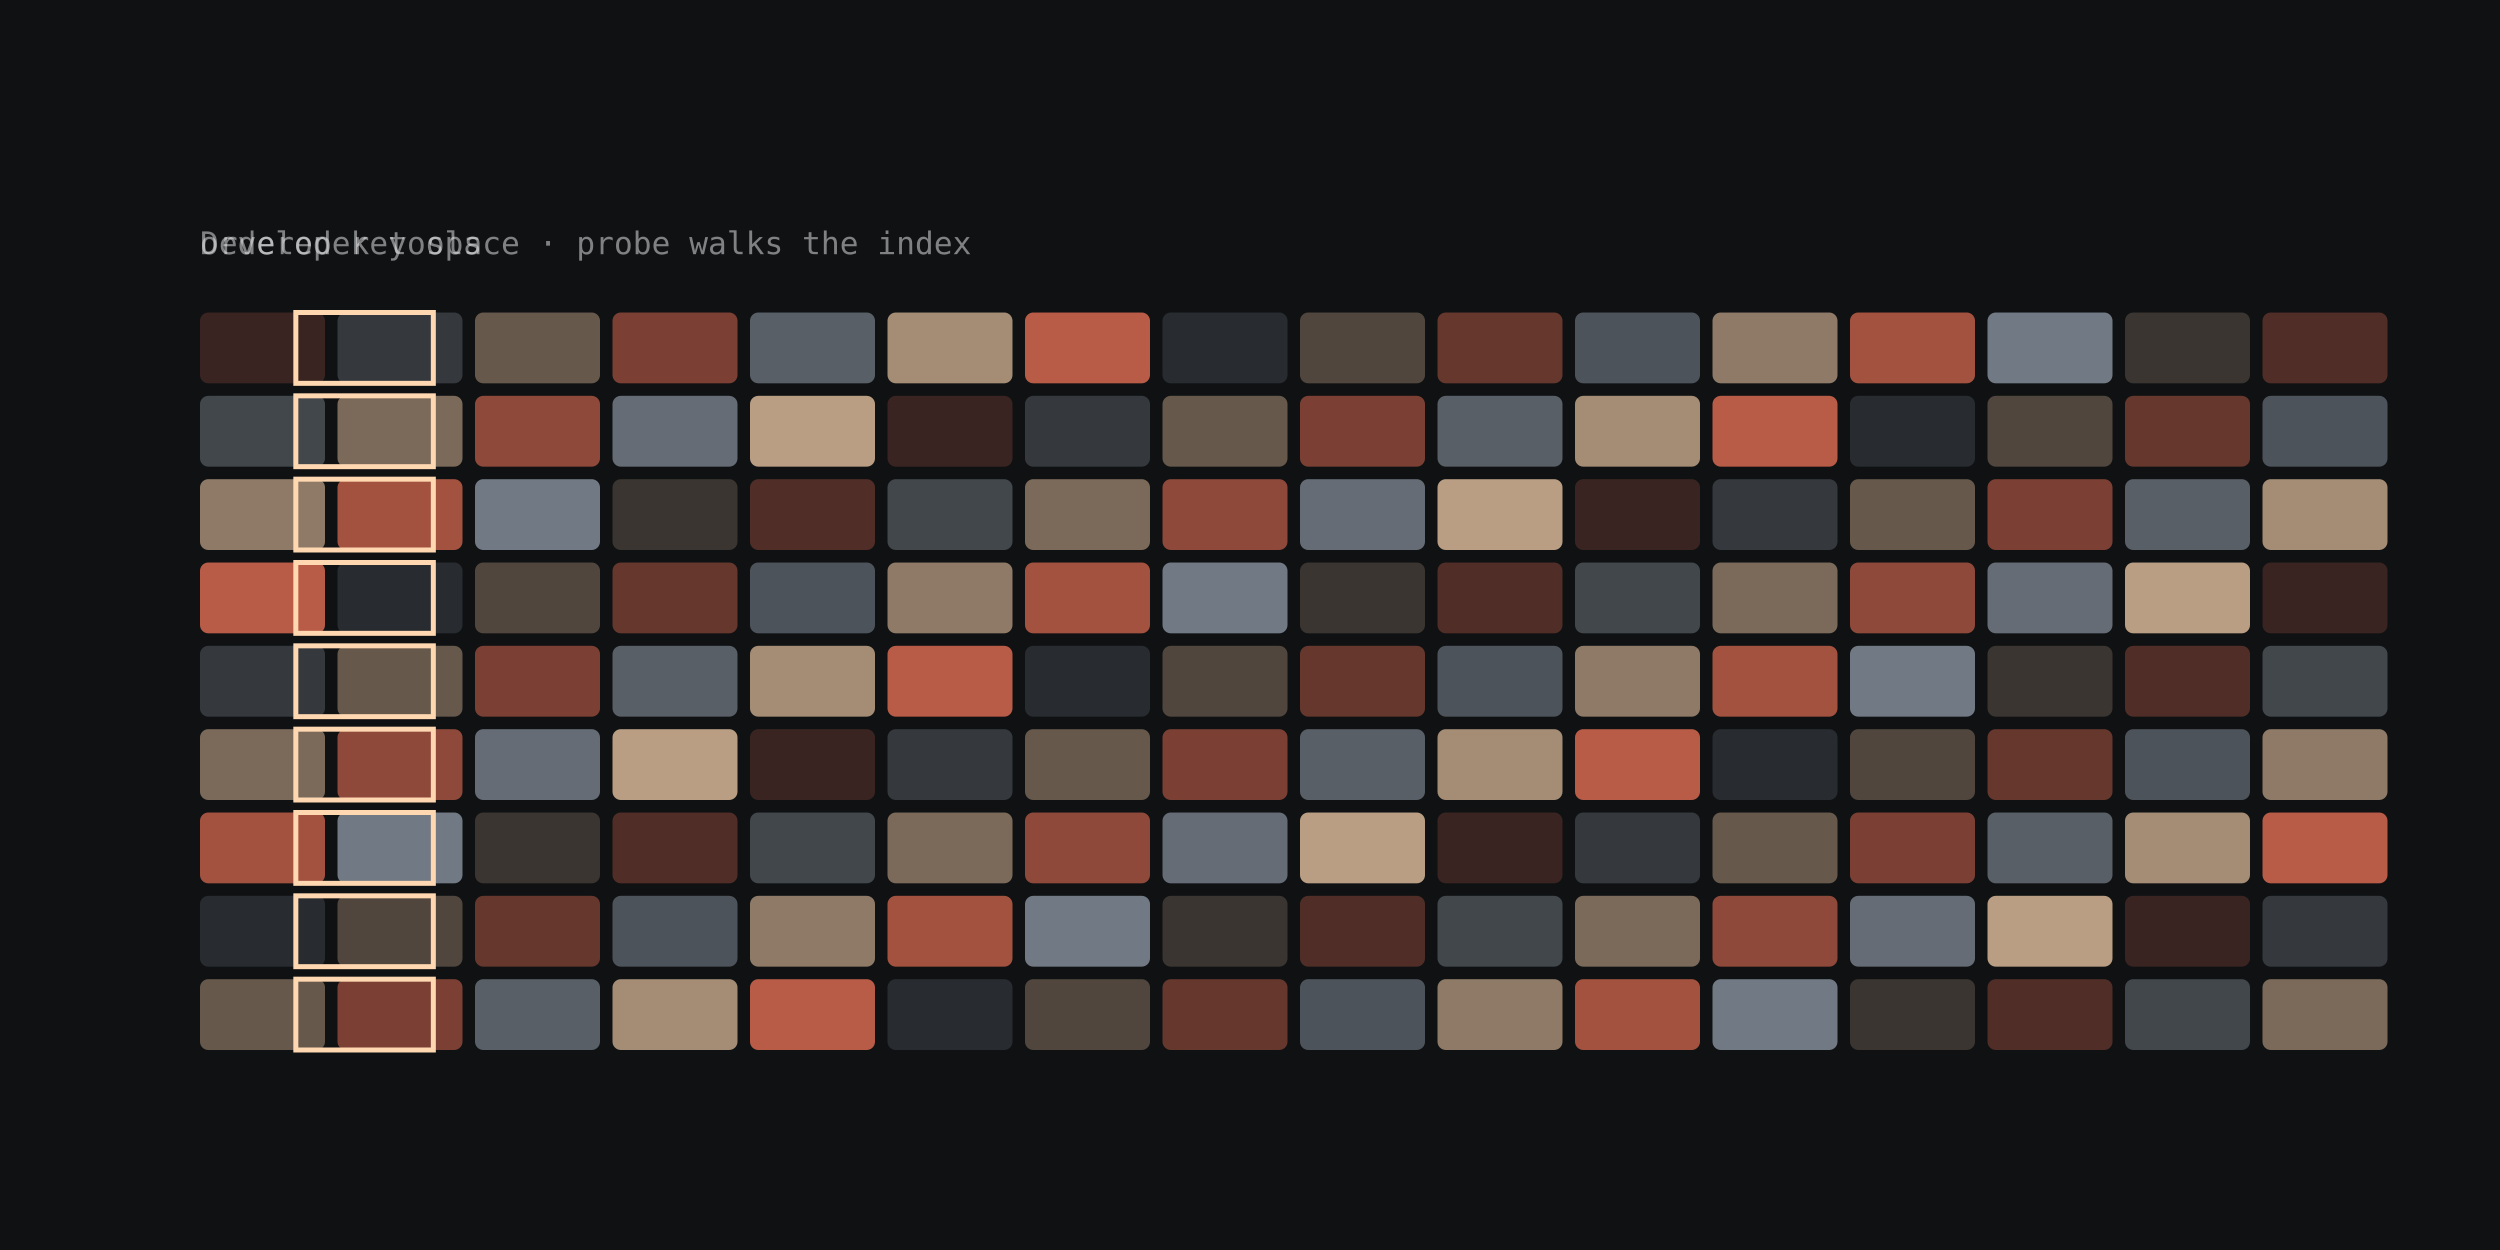
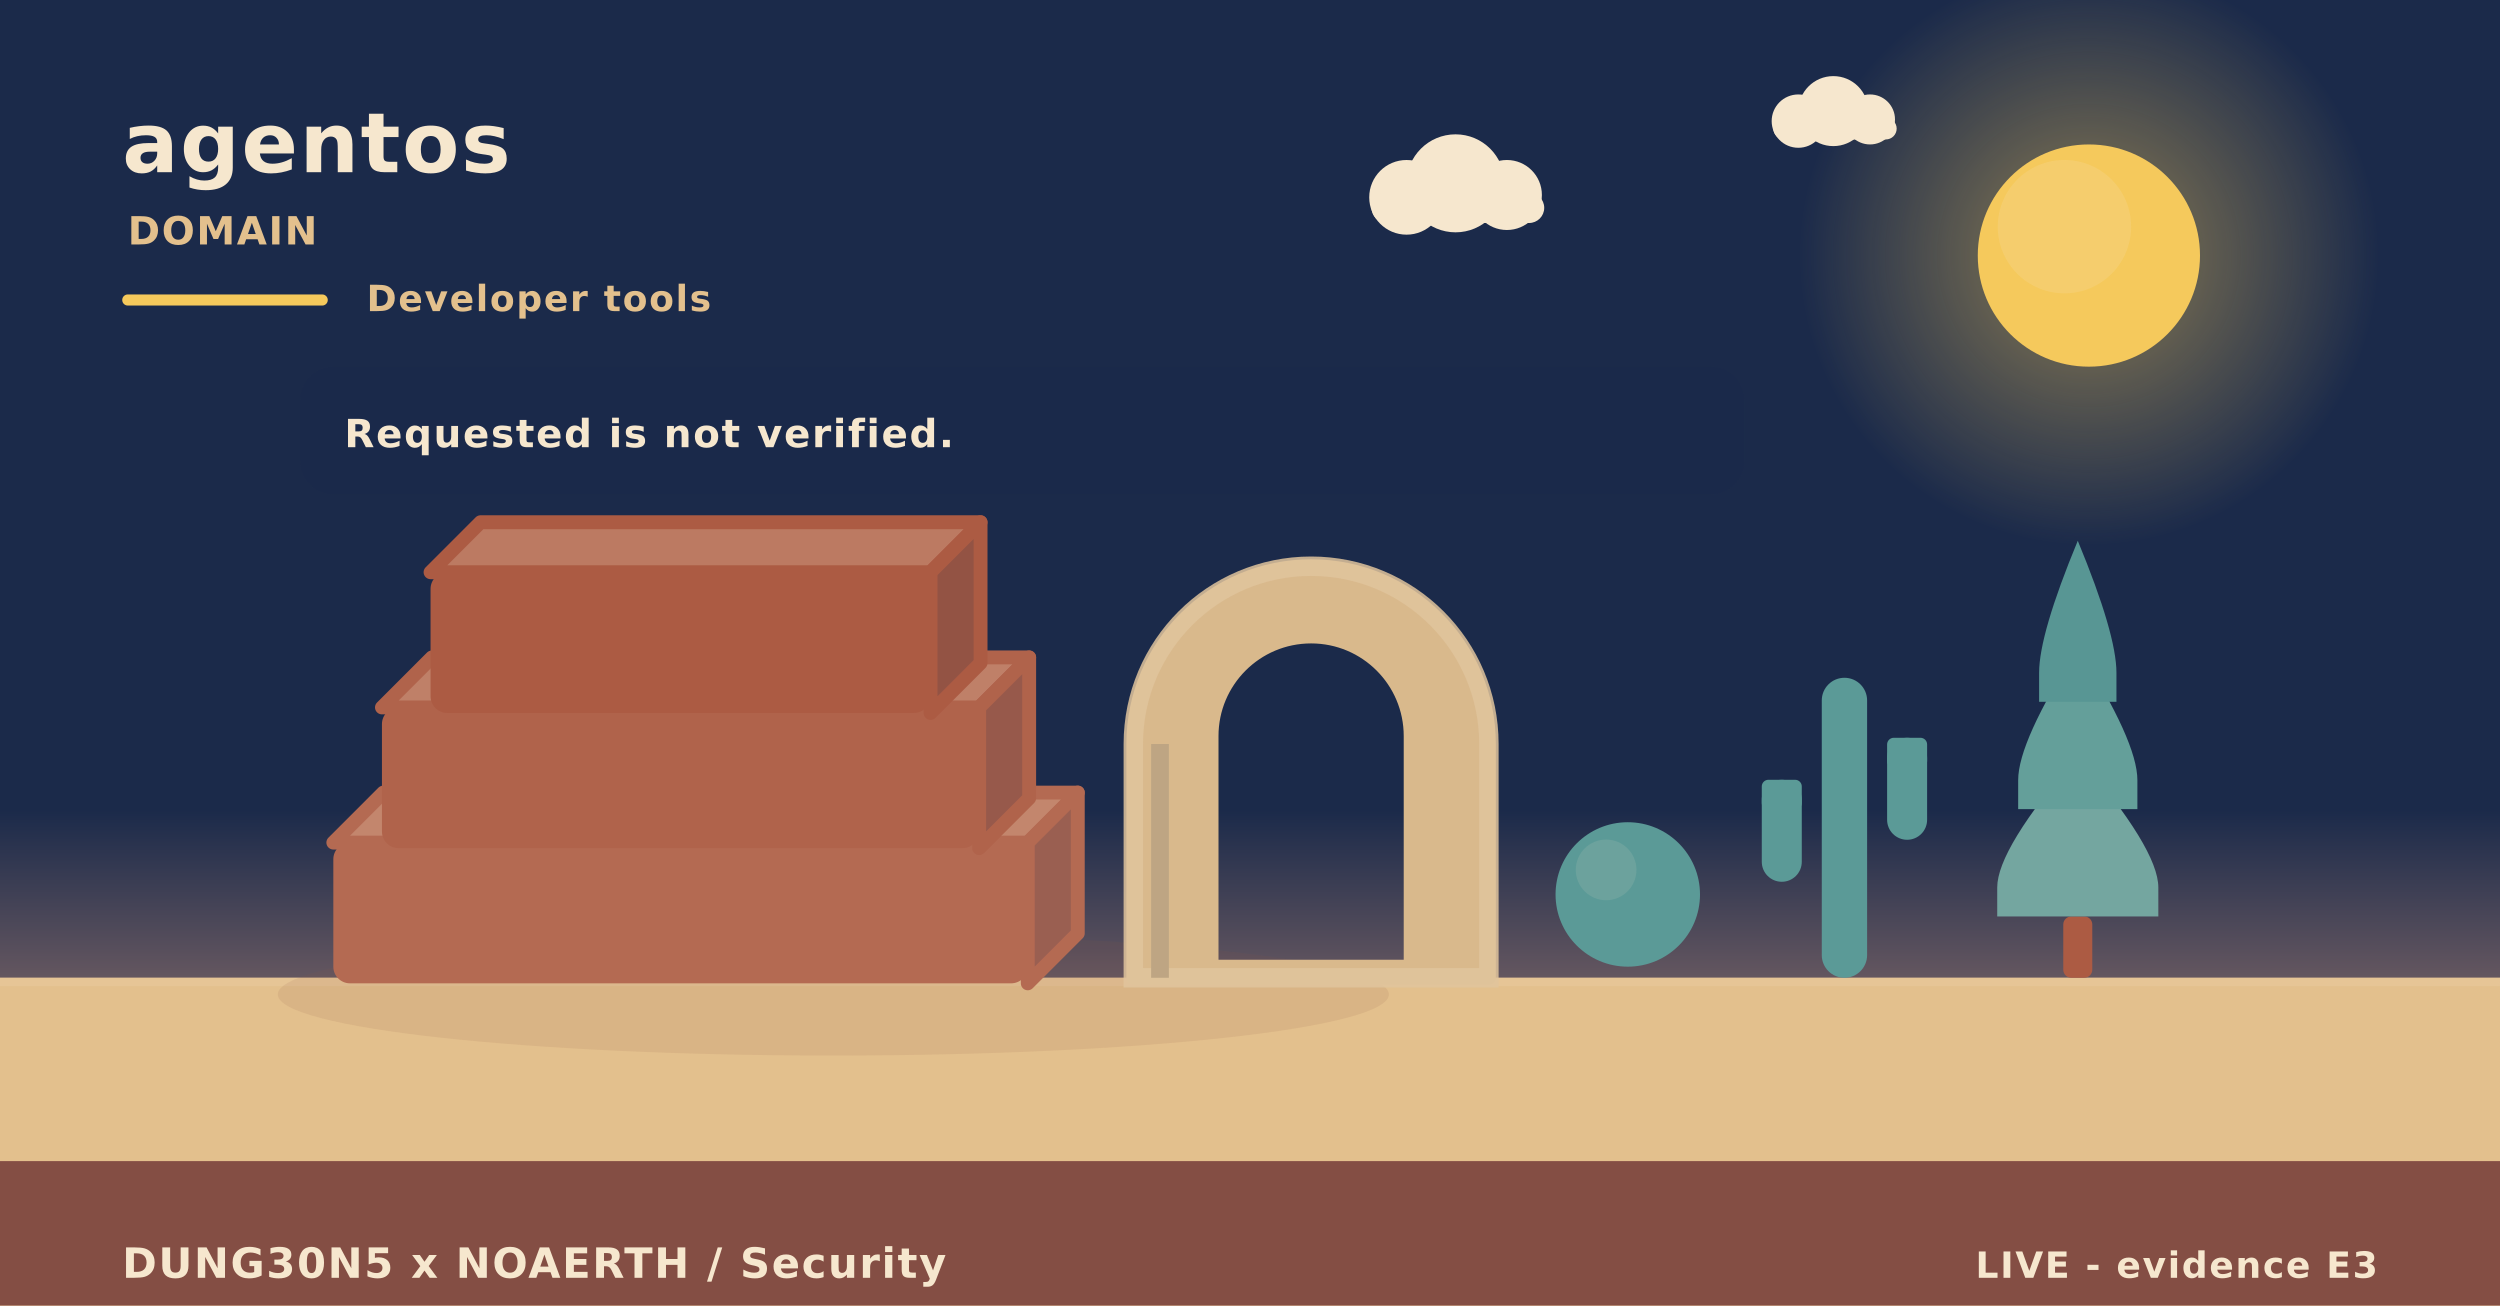
- <svg xmlns="http://www.w3.org/2000/svg" viewBox="0 0 1200 600" width="1200" height="600" role="img" aria-label="agentos domain model">
-   <rect width="1200" height="600" fill="#0f1113" />
-   <defs>
-     <linearGradient id="gd" x1="0" y1="0" x2="1" y2="1">
-       <stop offset="0%" stop-color="#ff7a5c" />
-       <stop offset="100%" stop-color="#9aa5b1" />
-     </linearGradient>
-   </defs>
-   <rect x="96.00" y="150.00" width="60.00" height="34.00" rx="4.00" fill="#ff7a5c" opacity="0.18" />
-   <rect x="162.00" y="150.00" width="60.00" height="34.00" rx="4.00" fill="#9aa5b1" opacity="0.27" />
-   <rect x="228.00" y="150.00" width="60.00" height="34.00" rx="4.00" fill="#ffd8b1" opacity="0.36" />
-   <rect x="294.00" y="150.00" width="60.00" height="34.00" rx="4.00" fill="#ff7a5c" opacity="0.45" />
-   <rect x="360.00" y="150.00" width="60.00" height="34.00" rx="4.00" fill="#9aa5b1" opacity="0.53" />
-   <rect x="426.00" y="150.00" width="60.00" height="34.00" rx="4.00" fill="#ffd8b1" opacity="0.62" />
-   <rect x="492.00" y="150.00" width="60.00" height="34.00" rx="4.00" fill="#ff7a5c" opacity="0.71" />
-   <rect x="558.00" y="150.00" width="60.00" height="34.00" rx="4.00" fill="#9aa5b1" opacity="0.18" />
-   <rect x="624.00" y="150.00" width="60.00" height="34.00" rx="4.00" fill="#ffd8b1" opacity="0.27" />
-   <rect x="690.00" y="150.00" width="60.00" height="34.00" rx="4.00" fill="#ff7a5c" opacity="0.36" />
-   <rect x="756.00" y="150.00" width="60.00" height="34.00" rx="4.00" fill="#9aa5b1" opacity="0.45" />
-   <rect x="822.00" y="150.00" width="60.00" height="34.00" rx="4.00" fill="#ffd8b1" opacity="0.53" />
-   <rect x="888.00" y="150.00" width="60.00" height="34.00" rx="4.00" fill="#ff7a5c" opacity="0.62" />
-   <rect x="954.00" y="150.00" width="60.00" height="34.00" rx="4.00" fill="#9aa5b1" opacity="0.71" />
-   <rect x="1020.00" y="150.00" width="60.00" height="34.00" rx="4.00" fill="#ffd8b1" opacity="0.18" />
-   <rect x="1086.00" y="150.00" width="60.00" height="34.00" rx="4.00" fill="#ff7a5c" opacity="0.27" />
-   <rect x="96.00" y="190.00" width="60.00" height="34.00" rx="4.00" fill="#9aa5b1" opacity="0.36" />
-   <rect x="162.00" y="190.00" width="60.00" height="34.00" rx="4.00" fill="#ffd8b1" opacity="0.45" />
-   <rect x="228.00" y="190.00" width="60.00" height="34.00" rx="4.00" fill="#ff7a5c" opacity="0.53" />
-   <rect x="294.00" y="190.00" width="60.00" height="34.00" rx="4.00" fill="#9aa5b1" opacity="0.62" />
-   <rect x="360.00" y="190.00" width="60.00" height="34.00" rx="4.00" fill="#ffd8b1" opacity="0.71" />
-   <rect x="426.00" y="190.00" width="60.00" height="34.00" rx="4.00" fill="#ff7a5c" opacity="0.18" />
-   <rect x="492.00" y="190.00" width="60.00" height="34.00" rx="4.00" fill="#9aa5b1" opacity="0.27" />
-   <rect x="558.00" y="190.00" width="60.00" height="34.00" rx="4.00" fill="#ffd8b1" opacity="0.36" />
-   <rect x="624.00" y="190.00" width="60.00" height="34.00" rx="4.00" fill="#ff7a5c" opacity="0.45" />
-   <rect x="690.00" y="190.00" width="60.00" height="34.00" rx="4.00" fill="#9aa5b1" opacity="0.53" />
-   <rect x="756.00" y="190.00" width="60.00" height="34.00" rx="4.00" fill="#ffd8b1" opacity="0.62" />
-   <rect x="822.00" y="190.00" width="60.00" height="34.00" rx="4.00" fill="#ff7a5c" opacity="0.71" />
-   <rect x="888.00" y="190.00" width="60.00" height="34.00" rx="4.00" fill="#9aa5b1" opacity="0.18" />
-   <rect x="954.00" y="190.00" width="60.00" height="34.00" rx="4.00" fill="#ffd8b1" opacity="0.27" />
-   <rect x="1020.00" y="190.00" width="60.00" height="34.00" rx="4.00" fill="#ff7a5c" opacity="0.36" />
-   <rect x="1086.00" y="190.00" width="60.00" height="34.00" rx="4.00" fill="#9aa5b1" opacity="0.45" />
-   <rect x="96.00" y="230.00" width="60.00" height="34.00" rx="4.00" fill="#ffd8b1" opacity="0.53" />
-   <rect x="162.00" y="230.00" width="60.00" height="34.00" rx="4.00" fill="#ff7a5c" opacity="0.62" />
-   <rect x="228.00" y="230.00" width="60.00" height="34.00" rx="4.00" fill="#9aa5b1" opacity="0.71" />
-   <rect x="294.00" y="230.00" width="60.00" height="34.00" rx="4.00" fill="#ffd8b1" opacity="0.18" />
-   <rect x="360.00" y="230.00" width="60.00" height="34.00" rx="4.00" fill="#ff7a5c" opacity="0.27" />
-   <rect x="426.00" y="230.00" width="60.00" height="34.00" rx="4.00" fill="#9aa5b1" opacity="0.36" />
-   <rect x="492.00" y="230.00" width="60.00" height="34.00" rx="4.00" fill="#ffd8b1" opacity="0.45" />
-   <rect x="558.00" y="230.00" width="60.00" height="34.00" rx="4.00" fill="#ff7a5c" opacity="0.53" />
-   <rect x="624.00" y="230.00" width="60.00" height="34.00" rx="4.00" fill="#9aa5b1" opacity="0.62" />
-   <rect x="690.00" y="230.00" width="60.00" height="34.00" rx="4.00" fill="#ffd8b1" opacity="0.71" />
-   <rect x="756.00" y="230.00" width="60.00" height="34.00" rx="4.00" fill="#ff7a5c" opacity="0.18" />
-   <rect x="822.00" y="230.00" width="60.00" height="34.00" rx="4.00" fill="#9aa5b1" opacity="0.27" />
-   <rect x="888.00" y="230.00" width="60.00" height="34.00" rx="4.00" fill="#ffd8b1" opacity="0.36" />
-   <rect x="954.00" y="230.00" width="60.00" height="34.00" rx="4.00" fill="#ff7a5c" opacity="0.45" />
-   <rect x="1020.00" y="230.00" width="60.00" height="34.00" rx="4.00" fill="#9aa5b1" opacity="0.53" />
-   <rect x="1086.00" y="230.00" width="60.00" height="34.00" rx="4.00" fill="#ffd8b1" opacity="0.62" />
-   <rect x="96.00" y="270.00" width="60.00" height="34.00" rx="4.00" fill="#ff7a5c" opacity="0.71" />
-   <rect x="162.00" y="270.00" width="60.00" height="34.00" rx="4.00" fill="#9aa5b1" opacity="0.18" />
-   <rect x="228.00" y="270.00" width="60.00" height="34.00" rx="4.00" fill="#ffd8b1" opacity="0.27" />
-   <rect x="294.00" y="270.00" width="60.00" height="34.00" rx="4.00" fill="#ff7a5c" opacity="0.36" />
-   <rect x="360.00" y="270.00" width="60.00" height="34.00" rx="4.00" fill="#9aa5b1" opacity="0.45" />
-   <rect x="426.00" y="270.00" width="60.00" height="34.00" rx="4.00" fill="#ffd8b1" opacity="0.53" />
-   <rect x="492.00" y="270.00" width="60.00" height="34.00" rx="4.00" fill="#ff7a5c" opacity="0.62" />
-   <rect x="558.00" y="270.00" width="60.00" height="34.00" rx="4.00" fill="#9aa5b1" opacity="0.71" />
-   <rect x="624.00" y="270.00" width="60.00" height="34.00" rx="4.00" fill="#ffd8b1" opacity="0.18" />
-   <rect x="690.00" y="270.00" width="60.00" height="34.00" rx="4.00" fill="#ff7a5c" opacity="0.27" />
-   <rect x="756.00" y="270.00" width="60.00" height="34.00" rx="4.00" fill="#9aa5b1" opacity="0.36" />
-   <rect x="822.00" y="270.00" width="60.00" height="34.00" rx="4.00" fill="#ffd8b1" opacity="0.45" />
-   <rect x="888.00" y="270.00" width="60.00" height="34.00" rx="4.00" fill="#ff7a5c" opacity="0.53" />
-   <rect x="954.00" y="270.00" width="60.00" height="34.00" rx="4.00" fill="#9aa5b1" opacity="0.62" />
-   <rect x="1020.00" y="270.00" width="60.00" height="34.00" rx="4.00" fill="#ffd8b1" opacity="0.71" />
-   <rect x="1086.00" y="270.00" width="60.00" height="34.00" rx="4.00" fill="#ff7a5c" opacity="0.18" />
-   <rect x="96.00" y="310.00" width="60.00" height="34.00" rx="4.00" fill="#9aa5b1" opacity="0.27" />
-   <rect x="162.00" y="310.00" width="60.00" height="34.00" rx="4.00" fill="#ffd8b1" opacity="0.36" />
-   <rect x="228.00" y="310.00" width="60.00" height="34.00" rx="4.00" fill="#ff7a5c" opacity="0.45" />
-   <rect x="294.00" y="310.00" width="60.00" height="34.00" rx="4.00" fill="#9aa5b1" opacity="0.53" />
-   <rect x="360.00" y="310.00" width="60.00" height="34.00" rx="4.00" fill="#ffd8b1" opacity="0.62" />
-   <rect x="426.00" y="310.00" width="60.00" height="34.00" rx="4.00" fill="#ff7a5c" opacity="0.71" />
-   <rect x="492.00" y="310.00" width="60.00" height="34.00" rx="4.00" fill="#9aa5b1" opacity="0.18" />
-   <rect x="558.00" y="310.00" width="60.00" height="34.00" rx="4.00" fill="#ffd8b1" opacity="0.27" />
-   <rect x="624.00" y="310.00" width="60.00" height="34.00" rx="4.00" fill="#ff7a5c" opacity="0.36" />
-   <rect x="690.00" y="310.00" width="60.00" height="34.00" rx="4.00" fill="#9aa5b1" opacity="0.45" />
-   <rect x="756.00" y="310.00" width="60.00" height="34.00" rx="4.00" fill="#ffd8b1" opacity="0.53" />
-   <rect x="822.00" y="310.00" width="60.00" height="34.00" rx="4.00" fill="#ff7a5c" opacity="0.62" />
-   <rect x="888.00" y="310.00" width="60.00" height="34.00" rx="4.00" fill="#9aa5b1" opacity="0.71" />
-   <rect x="954.00" y="310.00" width="60.00" height="34.00" rx="4.00" fill="#ffd8b1" opacity="0.18" />
-   <rect x="1020.00" y="310.00" width="60.00" height="34.00" rx="4.00" fill="#ff7a5c" opacity="0.27" />
-   <rect x="1086.00" y="310.00" width="60.00" height="34.00" rx="4.00" fill="#9aa5b1" opacity="0.36" />
-   <rect x="96.00" y="350.00" width="60.00" height="34.00" rx="4.00" fill="#ffd8b1" opacity="0.45" />
-   <rect x="162.00" y="350.00" width="60.00" height="34.00" rx="4.00" fill="#ff7a5c" opacity="0.53" />
-   <rect x="228.00" y="350.00" width="60.00" height="34.00" rx="4.00" fill="#9aa5b1" opacity="0.62" />
-   <rect x="294.00" y="350.00" width="60.00" height="34.00" rx="4.00" fill="#ffd8b1" opacity="0.71" />
-   <rect x="360.00" y="350.00" width="60.00" height="34.00" rx="4.00" fill="#ff7a5c" opacity="0.18" />
-   <rect x="426.00" y="350.00" width="60.00" height="34.00" rx="4.00" fill="#9aa5b1" opacity="0.27" />
-   <rect x="492.00" y="350.00" width="60.00" height="34.00" rx="4.00" fill="#ffd8b1" opacity="0.36" />
-   <rect x="558.00" y="350.00" width="60.00" height="34.00" rx="4.00" fill="#ff7a5c" opacity="0.45" />
-   <rect x="624.00" y="350.00" width="60.00" height="34.00" rx="4.00" fill="#9aa5b1" opacity="0.53" />
-   <rect x="690.00" y="350.00" width="60.00" height="34.00" rx="4.00" fill="#ffd8b1" opacity="0.62" />
-   <rect x="756.00" y="350.00" width="60.00" height="34.00" rx="4.00" fill="#ff7a5c" opacity="0.71" />
-   <rect x="822.00" y="350.00" width="60.00" height="34.00" rx="4.00" fill="#9aa5b1" opacity="0.18" />
-   <rect x="888.00" y="350.00" width="60.00" height="34.00" rx="4.00" fill="#ffd8b1" opacity="0.27" />
-   <rect x="954.00" y="350.00" width="60.00" height="34.00" rx="4.00" fill="#ff7a5c" opacity="0.36" />
-   <rect x="1020.00" y="350.00" width="60.00" height="34.00" rx="4.00" fill="#9aa5b1" opacity="0.45" />
-   <rect x="1086.00" y="350.00" width="60.00" height="34.00" rx="4.00" fill="#ffd8b1" opacity="0.53" />
-   <rect x="96.00" y="390.00" width="60.00" height="34.00" rx="4.00" fill="#ff7a5c" opacity="0.62" />
-   <rect x="162.00" y="390.00" width="60.00" height="34.00" rx="4.00" fill="#9aa5b1" opacity="0.71" />
-   <rect x="228.00" y="390.00" width="60.00" height="34.00" rx="4.00" fill="#ffd8b1" opacity="0.18" />
-   <rect x="294.00" y="390.00" width="60.00" height="34.00" rx="4.00" fill="#ff7a5c" opacity="0.27" />
-   <rect x="360.00" y="390.00" width="60.00" height="34.00" rx="4.00" fill="#9aa5b1" opacity="0.36" />
-   <rect x="426.00" y="390.00" width="60.00" height="34.00" rx="4.00" fill="#ffd8b1" opacity="0.45" />
-   <rect x="492.00" y="390.00" width="60.00" height="34.00" rx="4.00" fill="#ff7a5c" opacity="0.53" />
-   <rect x="558.00" y="390.00" width="60.00" height="34.00" rx="4.00" fill="#9aa5b1" opacity="0.62" />
-   <rect x="624.00" y="390.00" width="60.00" height="34.00" rx="4.00" fill="#ffd8b1" opacity="0.71" />
-   <rect x="690.00" y="390.00" width="60.00" height="34.00" rx="4.00" fill="#ff7a5c" opacity="0.18" />
-   <rect x="756.00" y="390.00" width="60.00" height="34.00" rx="4.00" fill="#9aa5b1" opacity="0.27" />
-   <rect x="822.00" y="390.00" width="60.00" height="34.00" rx="4.00" fill="#ffd8b1" opacity="0.36" />
-   <rect x="888.00" y="390.00" width="60.00" height="34.00" rx="4.00" fill="#ff7a5c" opacity="0.45" />
-   <rect x="954.00" y="390.00" width="60.00" height="34.00" rx="4.00" fill="#9aa5b1" opacity="0.53" />
-   <rect x="1020.00" y="390.00" width="60.00" height="34.00" rx="4.00" fill="#ffd8b1" opacity="0.62" />
-   <rect x="1086.00" y="390.00" width="60.00" height="34.00" rx="4.00" fill="#ff7a5c" opacity="0.71" />
-   <rect x="96.00" y="430.00" width="60.00" height="34.00" rx="4.00" fill="#9aa5b1" opacity="0.18" />
-   <rect x="162.00" y="430.00" width="60.00" height="34.00" rx="4.00" fill="#ffd8b1" opacity="0.27" />
-   <rect x="228.00" y="430.00" width="60.00" height="34.00" rx="4.00" fill="#ff7a5c" opacity="0.36" />
-   <rect x="294.00" y="430.00" width="60.00" height="34.00" rx="4.00" fill="#9aa5b1" opacity="0.45" />
-   <rect x="360.00" y="430.00" width="60.00" height="34.00" rx="4.00" fill="#ffd8b1" opacity="0.53" />
-   <rect x="426.00" y="430.00" width="60.00" height="34.00" rx="4.00" fill="#ff7a5c" opacity="0.62" />
-   <rect x="492.00" y="430.00" width="60.00" height="34.00" rx="4.00" fill="#9aa5b1" opacity="0.71" />
-   <rect x="558.00" y="430.00" width="60.00" height="34.00" rx="4.00" fill="#ffd8b1" opacity="0.18" />
-   <rect x="624.00" y="430.00" width="60.00" height="34.00" rx="4.00" fill="#ff7a5c" opacity="0.27" />
-   <rect x="690.00" y="430.00" width="60.00" height="34.00" rx="4.00" fill="#9aa5b1" opacity="0.36" />
-   <rect x="756.00" y="430.00" width="60.00" height="34.00" rx="4.00" fill="#ffd8b1" opacity="0.45" />
-   <rect x="822.00" y="430.00" width="60.00" height="34.00" rx="4.00" fill="#ff7a5c" opacity="0.53" />
-   <rect x="888.00" y="430.00" width="60.00" height="34.00" rx="4.00" fill="#9aa5b1" opacity="0.62" />
-   <rect x="954.00" y="430.00" width="60.00" height="34.00" rx="4.00" fill="#ffd8b1" opacity="0.71" />
-   <rect x="1020.00" y="430.00" width="60.00" height="34.00" rx="4.00" fill="#ff7a5c" opacity="0.18" />
-   <rect x="1086.00" y="430.00" width="60.00" height="34.00" rx="4.00" fill="#9aa5b1" opacity="0.27" />
-   <rect x="96.00" y="470.00" width="60.00" height="34.00" rx="4.00" fill="#ffd8b1" opacity="0.36" />
-   <rect x="162.00" y="470.00" width="60.00" height="34.00" rx="4.00" fill="#ff7a5c" opacity="0.45" />
-   <rect x="228.00" y="470.00" width="60.00" height="34.00" rx="4.00" fill="#9aa5b1" opacity="0.53" />
-   <rect x="294.00" y="470.00" width="60.00" height="34.00" rx="4.00" fill="#ffd8b1" opacity="0.62" />
-   <rect x="360.00" y="470.00" width="60.00" height="34.00" rx="4.00" fill="#ff7a5c" opacity="0.71" />
-   <rect x="426.00" y="470.00" width="60.00" height="34.00" rx="4.00" fill="#9aa5b1" opacity="0.18" />
-   <rect x="492.00" y="470.00" width="60.00" height="34.00" rx="4.00" fill="#ffd8b1" opacity="0.27" />
-   <rect x="558.00" y="470.00" width="60.00" height="34.00" rx="4.00" fill="#ff7a5c" opacity="0.36" />
-   <rect x="624.00" y="470.00" width="60.00" height="34.00" rx="4.00" fill="#9aa5b1" opacity="0.45" />
-   <rect x="690.00" y="470.00" width="60.00" height="34.00" rx="4.00" fill="#ffd8b1" opacity="0.53" />
-   <rect x="756.00" y="470.00" width="60.00" height="34.00" rx="4.00" fill="#ff7a5c" opacity="0.62" />
-   <rect x="822.00" y="470.00" width="60.00" height="34.00" rx="4.00" fill="#9aa5b1" opacity="0.71" />
-   <rect x="888.00" y="470.00" width="60.00" height="34.00" rx="4.00" fill="#ffd8b1" opacity="0.18" />
-   <rect x="954.00" y="470.00" width="60.00" height="34.00" rx="4.00" fill="#ff7a5c" opacity="0.27" />
-   <rect x="1020.00" y="470.00" width="60.00" height="34.00" rx="4.00" fill="#9aa5b1" opacity="0.36" />
-   <rect x="1086.00" y="470.00" width="60.00" height="34.00" rx="4.00" fill="#ffd8b1" opacity="0.45" />
+ <svg xmlns="http://www.w3.org/2000/svg" width="900" height="470" viewBox="0 0 900 470" role="img" aria-label="agentos - the problem it addresses">
+   <linearGradient id="skym" x1="0" y1="0" x2="0" y2="1">
+     <stop offset="0" stop-color="#1b2a4a" />
+     <stop offset="0.62" stop-color="#1b2a4a" />
+     <stop offset="1" stop-color="#f3ad8a" />
+   </linearGradient>
+   <rect width="900" height="470" fill="url(#skym)" />
+   <radialGradient id="sunm">
+     <stop offset="0.35" stop-color="#f5c95c" stop-opacity="0.34" />
+     <stop offset="1" stop-color="#f5c95c" stop-opacity="0" />
+   </radialGradient>
+   <circle cx="752" cy="92" r="104" fill="url(#sunm)" />
+   <circle cx="752" cy="92" r="40" fill="#f5c95c" />
+   <circle cx="743.2" cy="81.6" r="24" fill="#f5d27e" opacity="0.5" />
  <g>
-     <rect x="142" y="150" width="66" height="34" fill="none" stroke="#ffd8b1" stroke-width="2.4">
-       <animate attributeName="opacity" values="0;1;0" dur="7.95s" begin="0.0s" repeatCount="indefinite" />
-     </rect>
+     <circle cx="524" cy="66" r="17.64" fill="#f6e7ce" />
+     <circle cx="506.36" cy="71.04" r="13.44" fill="#f6e7ce" />
+     <circle cx="542.48" cy="70.2" r="12.6" fill="#f6e7ce" />
+     <rect x="493.76" y="69.36" width="62.16" height="10.92" rx="5.46" fill="#f6e7ce" />
+     <animateTransform attributeName="transform" type="translate" values="0 0;24 0;0 0" dur="36s" begin="0s" repeatCount="indefinite" />
  </g>
  <g>
-     <rect x="142" y="190" width="66" height="34" fill="none" stroke="#ffd8b1" stroke-width="2.4">
-       <animate attributeName="opacity" values="0;1;0" dur="7.95s" begin="0.42s" repeatCount="indefinite" />
-     </rect>
+     <circle cx="660" cy="40" r="12.6" fill="#f6e7ce" />
+     <circle cx="647.4" cy="43.6" r="9.6" fill="#f6e7ce" />
+     <circle cx="673.2" cy="43" r="9" fill="#f6e7ce" />
+     <rect x="638.4" y="42.4" width="44.4" height="7.8" rx="3.9" fill="#f6e7ce" />
+     <animateTransform attributeName="transform" type="translate" values="0 0;-18 0;0 0" dur="46s" begin="3s" repeatCount="indefinite" />
  </g>
-   <g>
-     <rect x="142" y="230" width="66" height="34" fill="none" stroke="#ffd8b1" stroke-width="2.4">
-       <animate attributeName="opacity" values="0;1;0" dur="7.95s" begin="0.84s" repeatCount="indefinite" />
-     </rect>
-   </g>
-   <g>
-     <rect x="142" y="270" width="66" height="34" fill="none" stroke="#ffd8b1" stroke-width="2.4">
-       <animate attributeName="opacity" values="0;1;0" dur="7.95s" begin="1.26s" repeatCount="indefinite" />
-     </rect>
-   </g>
-   <g>
-     <rect x="142" y="310" width="66" height="34" fill="none" stroke="#ffd8b1" stroke-width="2.4">
-       <animate attributeName="opacity" values="0;1;0" dur="7.95s" begin="1.68s" repeatCount="indefinite" />
-     </rect>
-   </g>
-   <g>
-     <rect x="142" y="350" width="66" height="34" fill="none" stroke="#ffd8b1" stroke-width="2.4">
-       <animate attributeName="opacity" values="0;1;0" dur="7.95s" begin="2.1s" repeatCount="indefinite" />
-     </rect>
-   </g>
-   <g>
-     <rect x="142" y="390" width="66" height="34" fill="none" stroke="#ffd8b1" stroke-width="2.4">
-       <animate attributeName="opacity" values="0;1;0" dur="7.95s" begin="2.52s" repeatCount="indefinite" />
-     </rect>
-   </g>
-   <g>
-     <rect x="142" y="430" width="66" height="34" fill="none" stroke="#ffd8b1" stroke-width="2.4">
-       <animate attributeName="opacity" values="0;1;0" dur="7.95s" begin="2.94s" repeatCount="indefinite" />
-     </rect>
-   </g>
-   <g>
-     <rect x="142" y="470" width="66" height="34" fill="none" stroke="#ffd8b1" stroke-width="2.4">
-       <animate attributeName="opacity" values="0;1;0" dur="7.95s" begin="3.36s" repeatCount="indefinite" />
-     </rect>
-   </g>
-   <text x="96" y="122" font-family="ui-monospace,Menlo,monospace" font-size="15" fill="rgba(241,243,245,0.500)">ordered key space · probe walks the index</text>
-   <text x="96" y="122" font-family="ui-monospace,Menlo,monospace" font-size="15" fill="rgba(241,243,245,0.500)">Developer tools</text>
+   <rect x="0" y="352" width="900" height="118" fill="#e3c08d" />
+   <rect x="0" y="352" width="900" height="3" fill="#e6c596" />
+   <text x="44" y="62" font-family="Verdana,DejaVu Sans,sans-serif" font-size="30" font-weight="700" letter-spacing="0.6" fill="#f6e7ce" text-anchor="start">agentos</text>
+   <text x="46" y="88" font-family="Verdana,DejaVu Sans,sans-serif" font-size="14" font-weight="700" letter-spacing="0.6" fill="#e3c08d" text-anchor="start">DOMAIN</text>
+   <rect x="44" y="106" width="74" height="4" rx="2" fill="#f5c95c" />
+   <text x="132" y="112" font-family="Verdana,DejaVu Sans,sans-serif" font-size="13" font-weight="700" letter-spacing="0.6" fill="#e3c08d" text-anchor="start">Developer tools</text>
+   <ellipse cx="300" cy="358" rx="200" ry="22" fill="rgba(138,90,68,0.11)" />
+   <path d="M120,303.33 L370,303.33 L388,285.33 L138,285.33 Z" fill="#c3866d" stroke="#b46a52" stroke-width="5" stroke-linejoin="round" />
+   <path d="M370,303.33 L388,285.33 L388,336 L370,354 Z" fill="#9a5f51" stroke="#b46a52" stroke-width="5" stroke-linejoin="round" />
+   <rect x="120" y="303.33" width="250" height="50.67" rx="6" fill="#b46a52" />
+   <path d="M137.5,254.67 L352.5,254.67 L370.5,236.67 L155.5,236.67 Z" fill="#bf8068" stroke="#b0634b" stroke-width="5" stroke-linejoin="round" />
+   <path d="M352.5,254.67 L370.5,236.67 L370.5,287.33 L352.5,305.33 Z" fill="#97594b" stroke="#b0634b" stroke-width="5" stroke-linejoin="round" />
+   <rect x="137.5" y="254.67" width="215" height="50.67" rx="6" fill="#b0634b" />
+   <path d="M155,206 L335,206 L353,188 L173,188 Z" fill="#bc7a62" stroke="#ac5b43" stroke-width="5" stroke-linejoin="round" />
+   <path d="M335,206 L353,188 L353,238.67 L335,256.67 Z" fill="#935344" stroke="#ac5b43" stroke-width="5" stroke-linejoin="round" />
+   <rect x="155" y="206" width="180" height="50.67" rx="6" fill="#ac5b43" />
+   <path d="M408,352 L408,267.84 A64,64 0 0 1 536,267.84 L536,352 Z M436.16,348 L436.16,264.97 A35.84,35.84 0 0 1 507.84,264.97 L507.84,348 Z" fill="#d9b98c" fill-rule="evenodd" stroke="#d9b98c" stroke-width="5" stroke-linejoin="round" />
+   <path d="M408,352 L408,267.84 A64,64 0 0 1 536,267.84 L536,352 Z" fill="none" stroke="#e0c49c" stroke-width="7" stroke-linecap="round" opacity="0.85" />
+   <rect x="414.4" y="267.84" width="6.4" height="84.16" fill="#bea583" />
+   <circle cx="586" cy="322" r="26" fill="#5b9a97" />
+   <circle cx="578.2" cy="313.16" r="10.92" fill="#7aa9a2" opacity="0.55" />
+   <rect x="655.84" y="244" width="16.32" height="108" rx="8.16" fill="#5b9a97" />
+   <rect x="634.24" y="280.72" width="14.4" height="36.72" rx="7.2" fill="#5b9a97" />
+   <rect x="634.24" y="280.72" width="14.4" height="10.8" rx="2.4" fill="#5b9a97" />
+   <rect x="679.36" y="265.6" width="14.4" height="36.72" rx="7.2" fill="#5b9a97" />
+   <rect x="679.36" y="265.6" width="14.4" height="10.8" rx="2.4" fill="#5b9a97" />
+   <rect x="742.78" y="329.92" width="10.44" height="22.08" rx="2.9" fill="#ac5b43" />
+   <path d="M748,271.96 Q719,305.58 719,319.49 Q719,329.92 719,329.92 L777,329.92 Q777,329.92 777,319.49 Q777,305.58 748,271.96 Z" fill="#74a6a0" />
+   <path d="M748,233.32 Q726.54,266.94 726.54,280.85 Q726.54,291.28 726.54,291.28 L769.46,291.28 Q769.46,291.28 769.46,280.85 Q769.46,266.94 748,233.32 Z" fill="#649f9a" />
+   <path d="M748,194.68 Q734.08,228.3 734.08,242.21 Q734.08,252.64 734.08,252.64 L761.92,252.64 Q761.92,252.64 761.92,242.21 Q761.92,228.3 748,194.68 Z" fill="#589694" />
+   <rect x="108" y="132" width="520" height="46" rx="12" fill="rgba(27,42,74,0.42)" opacity="0.94" />
+   <text x="124" y="161" font-family="Verdana,DejaVu Sans,sans-serif" font-size="14" font-weight="700" letter-spacing="0.6" fill="#f6e7ce" text-anchor="start">Requested is not verified.</text>
+   <rect x="0" y="418" width="900" height="52" rx="0" fill="#7e4740" opacity="0.94" />
+   <text x="44" y="460" font-family="Verdana,DejaVu Sans,sans-serif" font-size="15" font-weight="700" letter-spacing="0.6" fill="#f6e7ce" text-anchor="start">DUNG30N5 x NOAERTH  /  Security</text>
+   <text x="856" y="460" font-family="Verdana,DejaVu Sans,sans-serif" font-size="13" font-weight="700" letter-spacing="0.6" fill="#f6e7ce" text-anchor="end">LIVE  -  evidence E3</text>
</svg>
